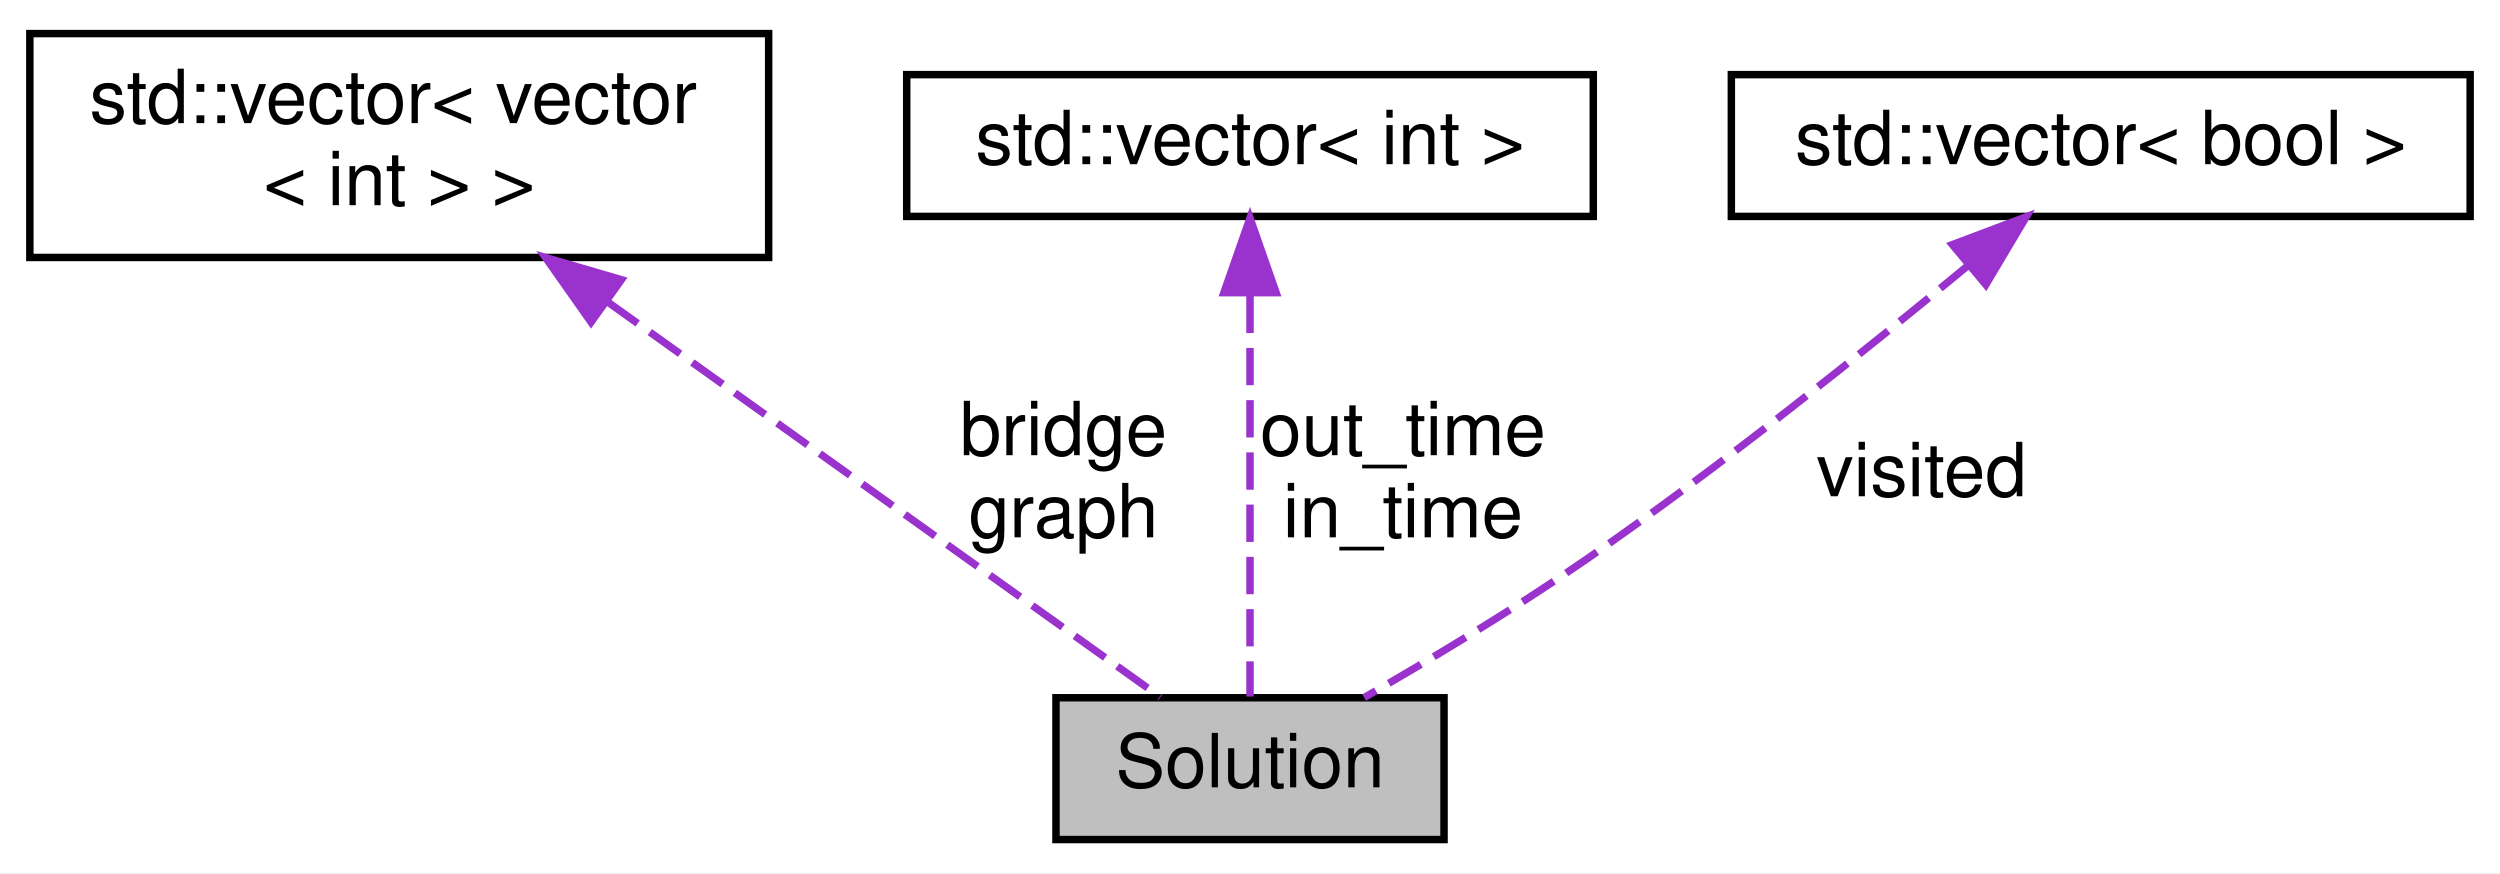
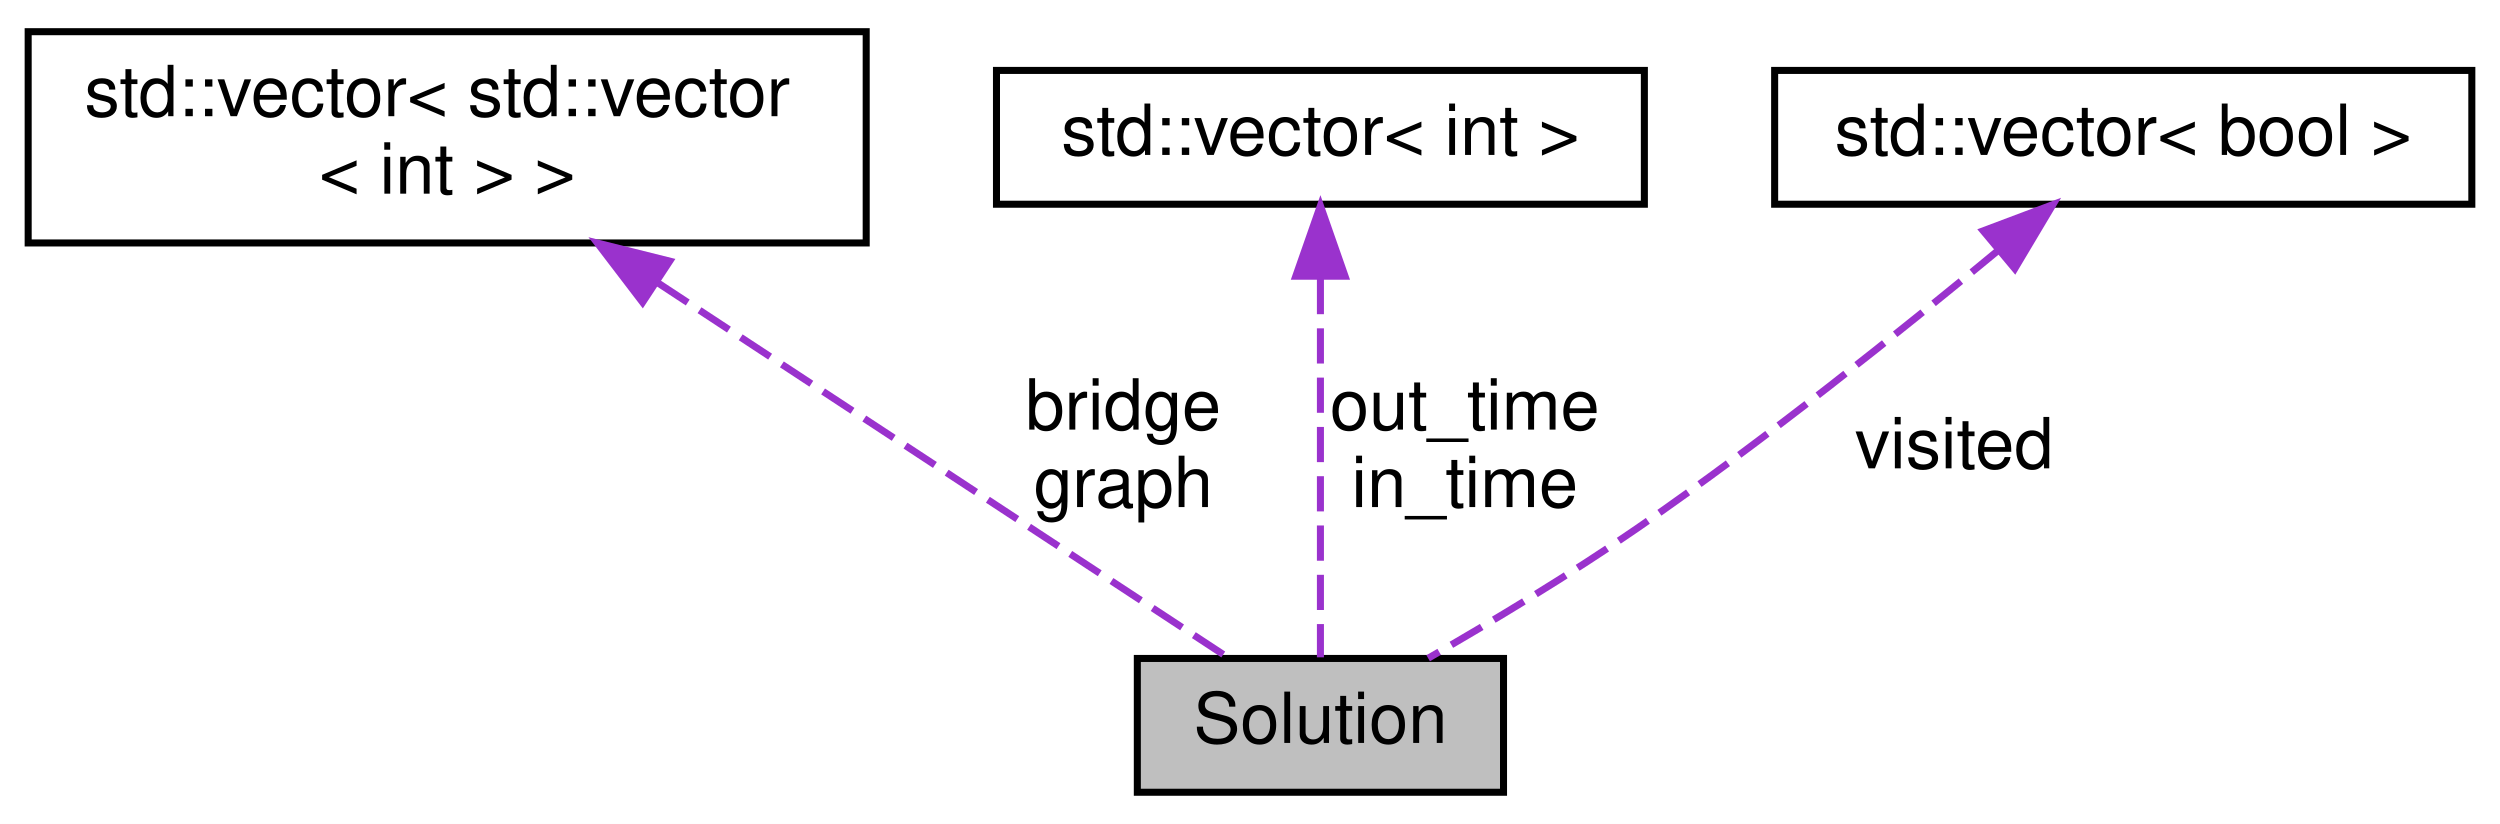
- <svg xmlns="http://www.w3.org/2000/svg" xmlns:xlink="http://www.w3.org/1999/xlink" width="335pt" height="117pt" viewBox="0.00 0.00 335.00 117.00">
+ <svg xmlns="http://www.w3.org/2000/svg" xmlns:xlink="http://www.w3.org/1999/xlink" width="355pt" height="117pt" viewBox="0.00 0.00 355.00 117.00">
  <g id="graph0" class="graph" transform="scale(1 1) rotate(0) translate(4 113)">
-     <polygon fill="white" stroke="transparent" points="-4,4 -4,-113 331,-113 331,4 -4,4" />
+     <polygon fill="white" stroke="transparent" points="-4,4 -4,-113 351,-113 351,4 -4,4" />
    <g id="node1" class="node">
      <g id="a_node1">
        <a xlink:title=" ">
-           <polygon fill="#bfbfbf" stroke="black" points="137.5,-0.5 137.5,-19.5 189.5,-19.5 189.5,-0.5 137.5,-0.5" />
-           <text text-anchor="middle" x="163.5" y="-7.5" font-family="Helvetica,sans-Serif" font-size="10.00">Solution</text>
+           <polygon fill="#bfbfbf" stroke="black" points="157.5,-0.5 157.5,-19.5 209.5,-19.5 209.5,-0.5 157.5,-0.5" />
+           <text text-anchor="middle" x="183.5" y="-7.5" font-family="Helvetica,sans-Serif" font-size="10.00">Solution</text>
        </a>
      </g>
    </g>
    <g id="node2" class="node">
      <g id="a_node2">
        <a target="_blank" xlink:href="http://en.cppreference.com/w/cpp/container/vector.html" xlink:title=" ">
-           <polygon fill="white" stroke="black" points="0,-78.5 0,-108.5 99,-108.5 99,-78.5 0,-78.5" />
-           <text text-anchor="start" x="8" y="-96.5" font-family="Helvetica,sans-Serif" font-size="10.00">std::vector&lt; vector</text>
-           <text text-anchor="middle" x="49.5" y="-85.5" font-family="Helvetica,sans-Serif" font-size="10.00">&lt; int &gt; &gt;</text>
+           <polygon fill="white" stroke="black" points="0,-78.5 0,-108.5 119,-108.5 119,-78.5 0,-78.5" />
+           <text text-anchor="start" x="8" y="-96.5" font-family="Helvetica,sans-Serif" font-size="10.00">std::vector&lt; std::vector</text>
+           <text text-anchor="middle" x="59.5" y="-85.5" font-family="Helvetica,sans-Serif" font-size="10.00">&lt; int &gt; &gt;</text>
        </a>
      </g>
    </g>
    <g id="edge1" class="edge">
-       <path fill="none" stroke="#9a32cd" stroke-dasharray="5,2" d="M77.38,-72.57C101.1,-55.61 134.03,-32.07 151.5,-19.58" />
-       <polygon fill="#9a32cd" stroke="#9a32cd" points="75.2,-69.83 69.1,-78.49 79.27,-75.52 75.2,-69.83" />
-       <text text-anchor="middle" x="138.5" y="-52" font-family="Helvetica,sans-Serif" font-size="10.00"> bridge</text>
-       <text text-anchor="middle" x="138.5" y="-41" font-family="Helvetica,sans-Serif" font-size="10.00">graph</text>
+       <path fill="none" stroke="#9a32cd" stroke-dasharray="5,2" d="M89.48,-72.79C115.31,-55.82 151.36,-32.12 170.44,-19.58" />
+       <polygon fill="#9a32cd" stroke="#9a32cd" points="87.25,-70.07 80.82,-78.49 91.1,-75.92 87.25,-70.07" />
+       <text text-anchor="middle" x="155.5" y="-52" font-family="Helvetica,sans-Serif" font-size="10.00"> bridge</text>
+       <text text-anchor="middle" x="155.5" y="-41" font-family="Helvetica,sans-Serif" font-size="10.00">graph</text>
    </g>
    <g id="node3" class="node">
      <g id="a_node3">
        <a target="_blank" xlink:href="http://en.cppreference.com/w/cpp/container/vector.html" xlink:title=" ">
-           <polygon fill="white" stroke="black" points="117.5,-84 117.5,-103 209.5,-103 209.5,-84 117.5,-84" />
-           <text text-anchor="middle" x="163.5" y="-91" font-family="Helvetica,sans-Serif" font-size="10.00">std::vector&lt; int &gt;</text>
+           <polygon fill="white" stroke="black" points="137.5,-84 137.5,-103 229.5,-103 229.5,-84 137.5,-84" />
+           <text text-anchor="middle" x="183.5" y="-91" font-family="Helvetica,sans-Serif" font-size="10.00">std::vector&lt; int &gt;</text>
        </a>
      </g>
    </g>
    <g id="edge2" class="edge">
-       <path fill="none" stroke="#9a32cd" stroke-dasharray="5,2" d="M163.5,-73.38C163.5,-56.4 163.5,-32.37 163.5,-19.66" />
-       <polygon fill="#9a32cd" stroke="#9a32cd" points="160,-73.78 163.5,-83.78 167,-73.78 160,-73.78" />
-       <text text-anchor="middle" x="184" y="-52" font-family="Helvetica,sans-Serif" font-size="10.00"> out_time</text>
-       <text text-anchor="middle" x="184" y="-41" font-family="Helvetica,sans-Serif" font-size="10.00">in_time</text>
+       <path fill="none" stroke="#9a32cd" stroke-dasharray="5,2" d="M183.5,-73.38C183.5,-56.4 183.5,-32.37 183.5,-19.66" />
+       <polygon fill="#9a32cd" stroke="#9a32cd" points="180,-73.78 183.5,-83.78 187,-73.78 180,-73.78" />
+       <text text-anchor="middle" x="204" y="-52" font-family="Helvetica,sans-Serif" font-size="10.00"> out_time</text>
+       <text text-anchor="middle" x="204" y="-41" font-family="Helvetica,sans-Serif" font-size="10.00">in_time</text>
    </g>
    <g id="node4" class="node">
      <g id="a_node4">
        <a target="_blank" xlink:href="http://en.cppreference.com/w/cpp/container/vector.html" xlink:title=" ">
-           <polygon fill="white" stroke="black" points="228,-84 228,-103 327,-103 327,-84 228,-84" />
-           <text text-anchor="middle" x="277.5" y="-91" font-family="Helvetica,sans-Serif" font-size="10.00">std::vector&lt; bool &gt;</text>
+           <polygon fill="white" stroke="black" points="248,-84 248,-103 347,-103 347,-84 248,-84" />
+           <text text-anchor="middle" x="297.5" y="-91" font-family="Helvetica,sans-Serif" font-size="10.00">std::vector&lt; bool &gt;</text>
        </a>
      </g>
    </g>
    <g id="edge3" class="edge">
-       <path fill="none" stroke="#9a32cd" stroke-dasharray="5,2" d="M259.85,-77.53C246.18,-66.2 226.6,-50.5 208.5,-38 198.9,-31.37 187.65,-24.62 178.8,-19.53" />
-       <polygon fill="#9a32cd" stroke="#9a32cd" points="257.61,-80.22 267.52,-83.95 262.1,-74.85 257.61,-80.22" />
-       <text text-anchor="middle" x="253.5" y="-46.5" font-family="Helvetica,sans-Serif" font-size="10.00"> visited</text>
+       <path fill="none" stroke="#9a32cd" stroke-dasharray="5,2" d="M279.85,-77.53C266.18,-66.2 246.6,-50.5 228.5,-38 218.9,-31.37 207.65,-24.62 198.8,-19.53" />
+       <polygon fill="#9a32cd" stroke="#9a32cd" points="277.61,-80.22 287.52,-83.95 282.1,-74.85 277.61,-80.22" />
+       <text text-anchor="middle" x="273.5" y="-46.5" font-family="Helvetica,sans-Serif" font-size="10.00"> visited</text>
    </g>
  </g>
</svg>
